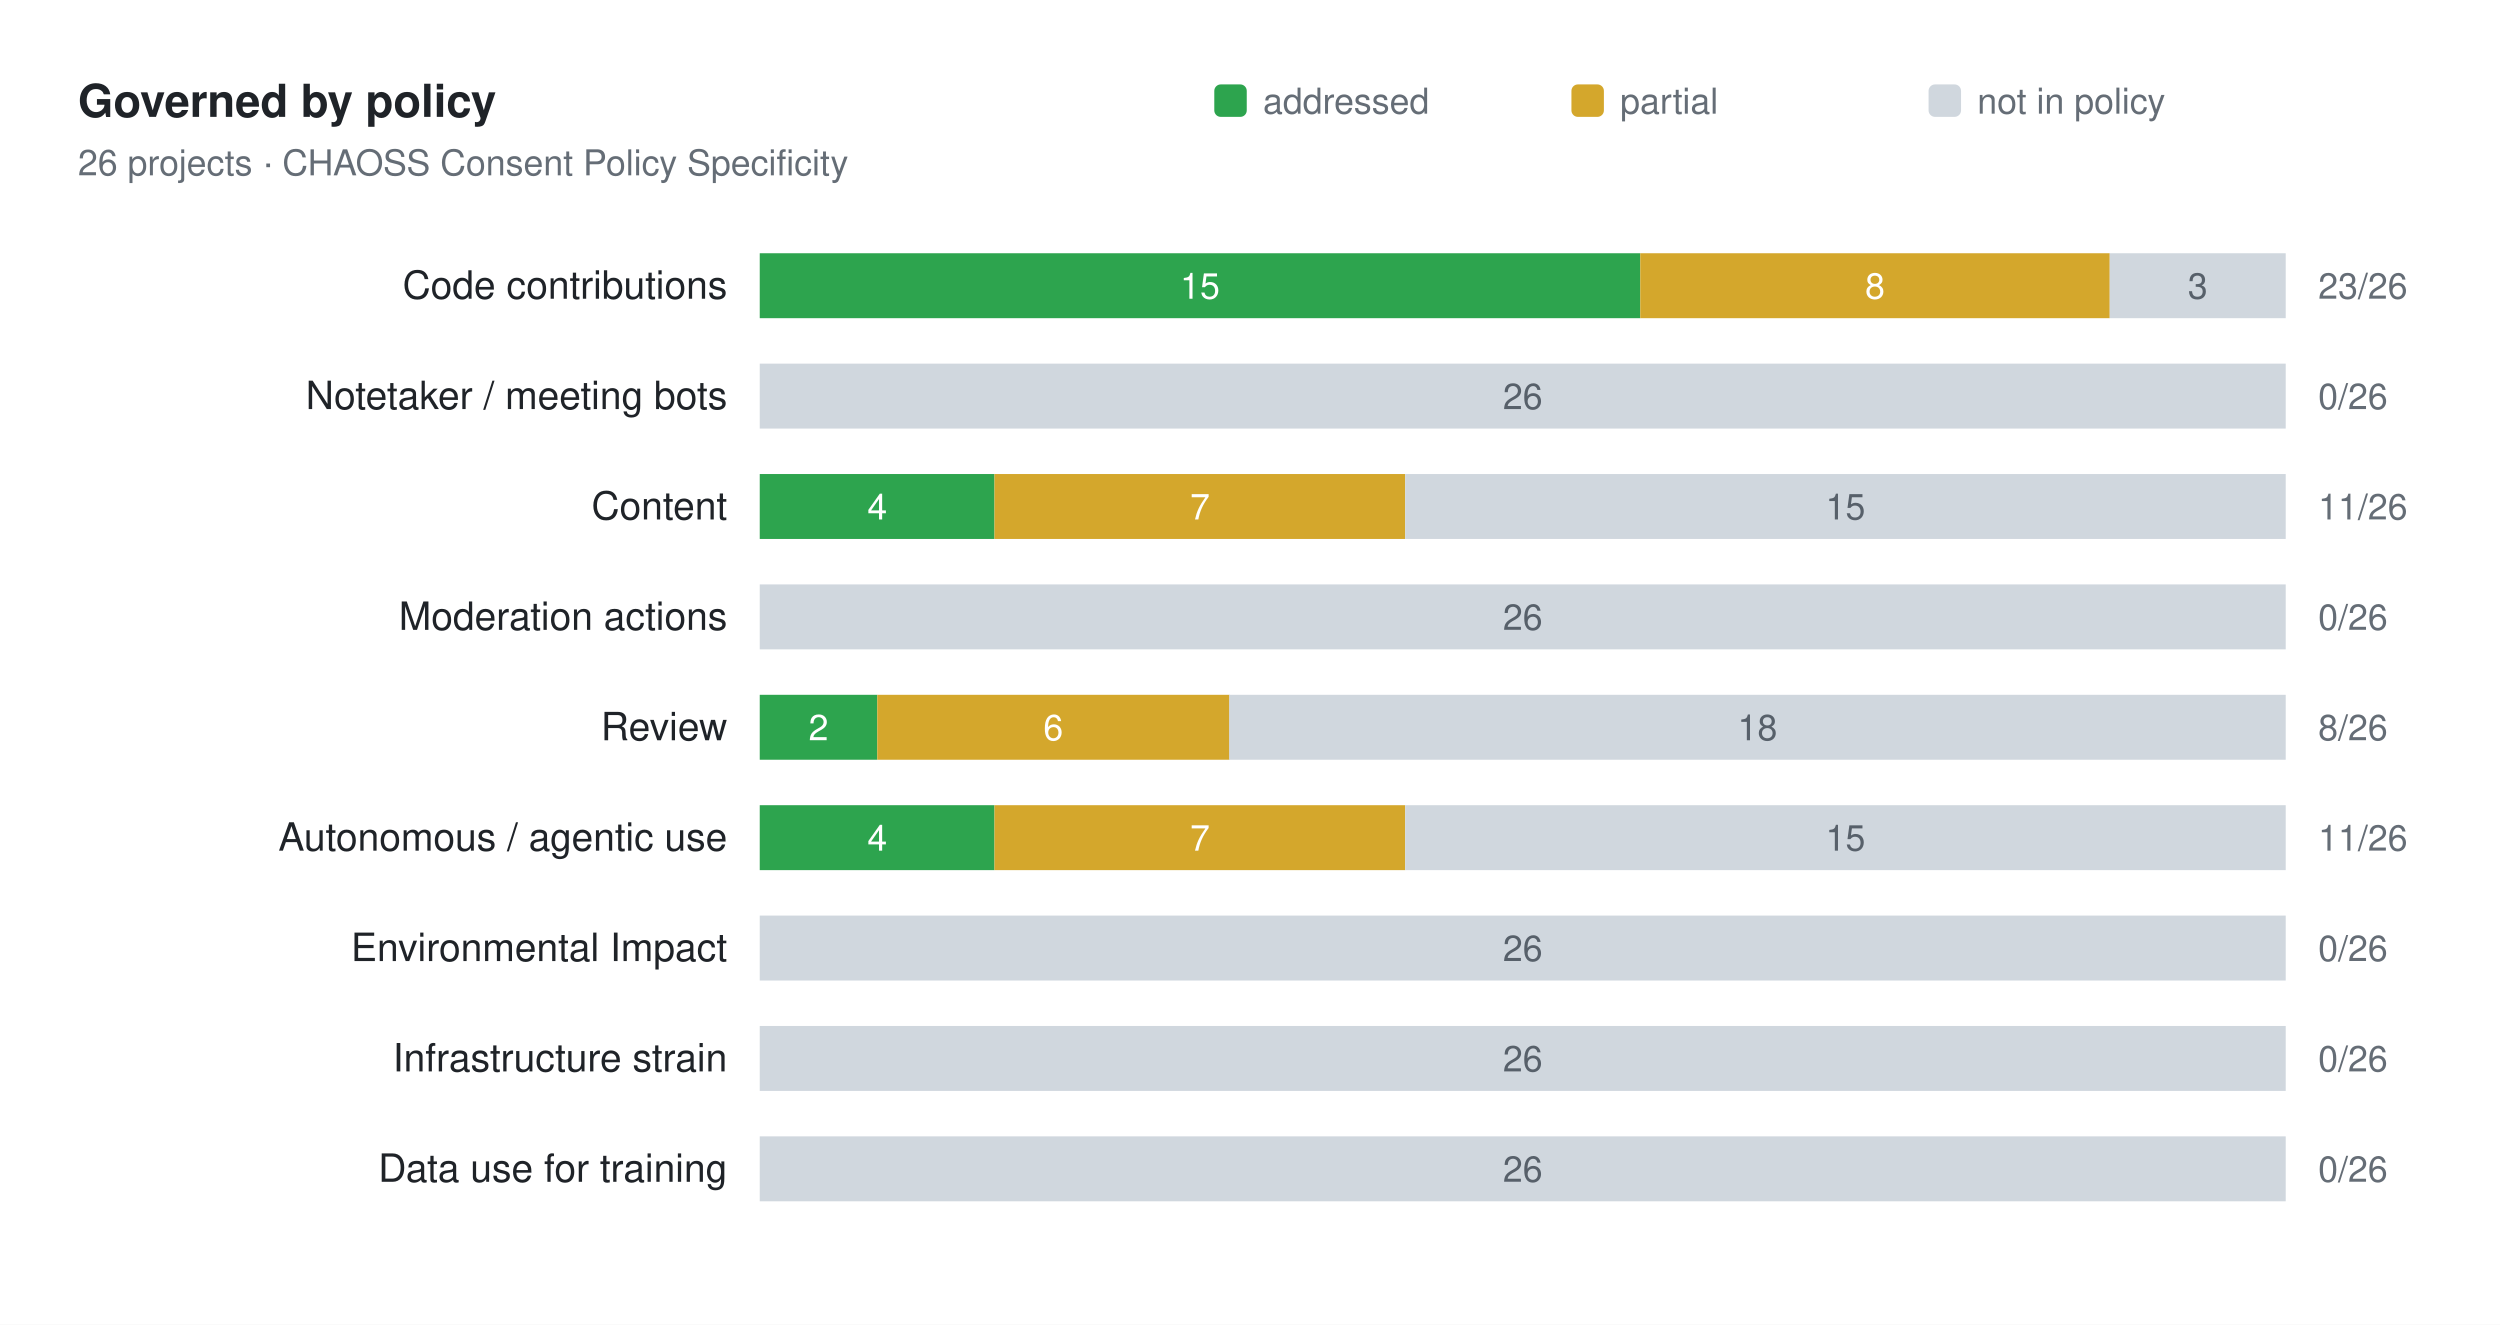
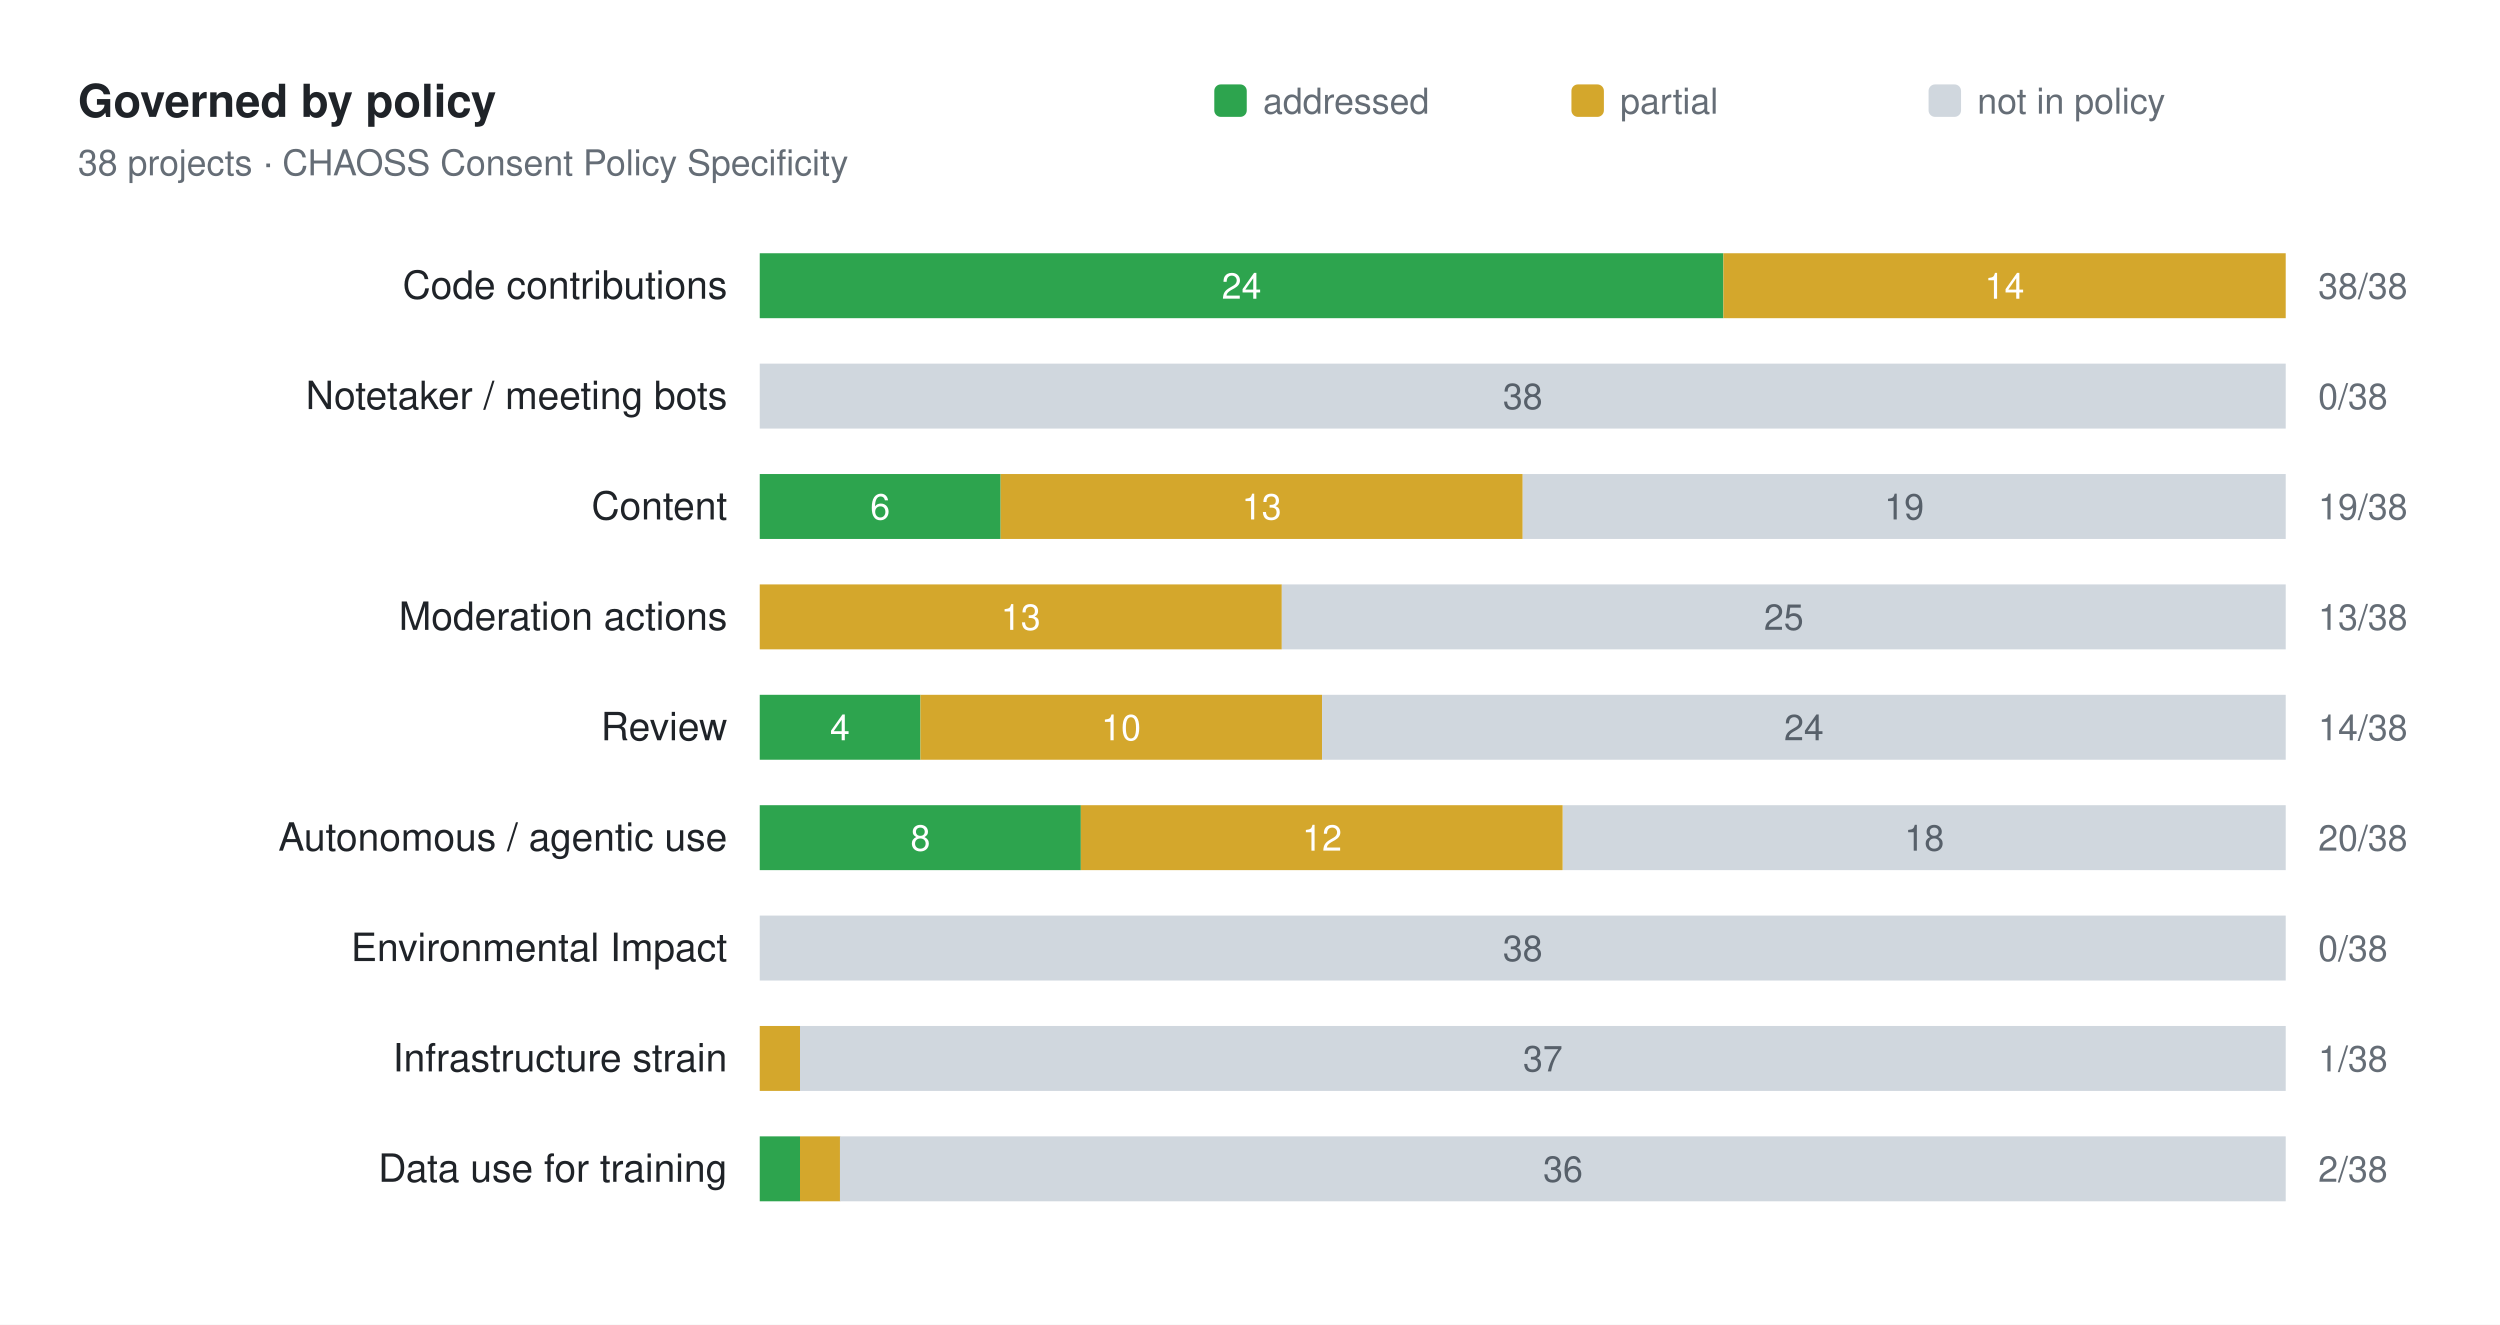
<svg xmlns="http://www.w3.org/2000/svg" width="770" height="408" viewBox="0 0 770 408" font-family="-apple-system,BlinkMacSystemFont,Segoe UI,Helvetica,Arial,sans-serif">
  <rect width="770" height="408" fill="#ffffff" />
  <text x="24" y="36" font-size="14" font-weight="600" fill="#1f2328">Governed by policy</text>
-   <text x="24" y="54" font-size="11" fill="#656d76">26 projects · CHAOSS Consent Policy Specificity</text>
+   <text x="24" y="54" font-size="11" fill="#656d76">38 projects · CHAOSS Consent Policy Specificity</text>
  <rect x="374" y="26" width="10" height="10" rx="2" fill="#2da44e" />
  <text x="389" y="35" font-size="11" fill="#656d76">addressed</text>
  <rect x="484" y="26" width="10" height="10" rx="2" fill="#d4a72c" />
  <text x="499" y="35" font-size="11" fill="#656d76">partial</text>
  <rect x="594" y="26" width="10" height="10" rx="2" fill="#d0d7de" />
  <text x="609" y="35" font-size="11" fill="#656d76">not in policy</text>
  <text x="224" y="92" font-size="12" fill="#1f2328" text-anchor="end">Code contributions</text>
-   <rect x="234.0" y="78" width="271.2" height="20" fill="#2da44e" />
-   <text x="369.6" y="92" font-size="11" fill="#ffffff" text-anchor="middle">15</text>
-   <rect x="505.2" y="78" width="144.6" height="20" fill="#d4a72c" />
-   <text x="577.5" y="92" font-size="11" fill="#ffffff" text-anchor="middle">8</text>
-   <rect x="649.8" y="78" width="54.2" height="20" fill="#d0d7de" />
-   <text x="676.9" y="92" font-size="11" fill="#57606a" text-anchor="middle">3</text>
-   <text x="714" y="92" font-size="11" fill="#656d76">23/26</text>
+   <rect x="234.0" y="78" width="296.8" height="20" fill="#2da44e" />
+   <text x="382.4" y="92" font-size="11" fill="#ffffff" text-anchor="middle">24</text>
+   <rect x="530.8" y="78" width="173.2" height="20" fill="#d4a72c" />
+   <text x="617.4" y="92" font-size="11" fill="#ffffff" text-anchor="middle">14</text>
+   <text x="714" y="92" font-size="11" fill="#656d76">38/38</text>
  <text x="224" y="126" font-size="12" fill="#1f2328" text-anchor="end">Notetaker / meeting bots</text>
  <rect x="234.0" y="112" width="470.0" height="20" fill="#d0d7de" />
-   <text x="469.0" y="126" font-size="11" fill="#57606a" text-anchor="middle">26</text>
-   <text x="714" y="126" font-size="11" fill="#656d76">0/26</text>
+   <text x="469.0" y="126" font-size="11" fill="#57606a" text-anchor="middle">38</text>
+   <text x="714" y="126" font-size="11" fill="#656d76">0/38</text>
  <text x="224" y="160" font-size="12" fill="#1f2328" text-anchor="end">Content</text>
-   <rect x="234.0" y="146" width="72.3" height="20" fill="#2da44e" />
-   <text x="270.2" y="160" font-size="11" fill="#ffffff" text-anchor="middle">4</text>
-   <rect x="306.3" y="146" width="126.5" height="20" fill="#d4a72c" />
-   <text x="369.6" y="160" font-size="11" fill="#ffffff" text-anchor="middle">7</text>
-   <rect x="432.8" y="146" width="271.2" height="20" fill="#d0d7de" />
-   <text x="568.4" y="160" font-size="11" fill="#57606a" text-anchor="middle">15</text>
-   <text x="714" y="160" font-size="11" fill="#656d76">11/26</text>
+   <rect x="234.0" y="146" width="74.2" height="20" fill="#2da44e" />
+   <text x="271.1" y="160" font-size="11" fill="#ffffff" text-anchor="middle">6</text>
+   <rect x="308.2" y="146" width="160.8" height="20" fill="#d4a72c" />
+   <text x="388.6" y="160" font-size="11" fill="#ffffff" text-anchor="middle">13</text>
+   <rect x="469.0" y="146" width="235.0" height="20" fill="#d0d7de" />
+   <text x="586.5" y="160" font-size="11" fill="#57606a" text-anchor="middle">19</text>
+   <text x="714" y="160" font-size="11" fill="#656d76">19/38</text>
  <text x="224" y="194" font-size="12" fill="#1f2328" text-anchor="end">Moderation actions</text>
-   <rect x="234.0" y="180" width="470.0" height="20" fill="#d0d7de" />
-   <text x="469.0" y="194" font-size="11" fill="#57606a" text-anchor="middle">26</text>
-   <text x="714" y="194" font-size="11" fill="#656d76">0/26</text>
+   <rect x="234.0" y="180" width="160.8" height="20" fill="#d4a72c" />
+   <text x="314.4" y="194" font-size="11" fill="#ffffff" text-anchor="middle">13</text>
+   <rect x="394.8" y="180" width="309.2" height="20" fill="#d0d7de" />
+   <text x="549.4" y="194" font-size="11" fill="#57606a" text-anchor="middle">25</text>
+   <text x="714" y="194" font-size="11" fill="#656d76">13/38</text>
  <text x="224" y="228" font-size="12" fill="#1f2328" text-anchor="end">Review</text>
-   <rect x="234.0" y="214" width="36.2" height="20" fill="#2da44e" />
-   <text x="252.1" y="228" font-size="11" fill="#ffffff" text-anchor="middle">2</text>
-   <rect x="270.2" y="214" width="108.5" height="20" fill="#d4a72c" />
-   <text x="324.4" y="228" font-size="11" fill="#ffffff" text-anchor="middle">6</text>
-   <rect x="378.6" y="214" width="325.4" height="20" fill="#d0d7de" />
-   <text x="541.3" y="228" font-size="11" fill="#57606a" text-anchor="middle">18</text>
-   <text x="714" y="228" font-size="11" fill="#656d76">8/26</text>
+   <rect x="234.0" y="214" width="49.5" height="20" fill="#2da44e" />
+   <text x="258.7" y="228" font-size="11" fill="#ffffff" text-anchor="middle">4</text>
+   <rect x="283.5" y="214" width="123.7" height="20" fill="#d4a72c" />
+   <text x="345.3" y="228" font-size="11" fill="#ffffff" text-anchor="middle">10</text>
+   <rect x="407.2" y="214" width="296.8" height="20" fill="#d0d7de" />
+   <text x="555.6" y="228" font-size="11" fill="#57606a" text-anchor="middle">24</text>
+   <text x="714" y="228" font-size="11" fill="#656d76">14/38</text>
  <text x="224" y="262" font-size="12" fill="#1f2328" text-anchor="end">Autonomous / agentic use</text>
-   <rect x="234.0" y="248" width="72.3" height="20" fill="#2da44e" />
-   <text x="270.2" y="262" font-size="11" fill="#ffffff" text-anchor="middle">4</text>
-   <rect x="306.3" y="248" width="126.5" height="20" fill="#d4a72c" />
-   <text x="369.6" y="262" font-size="11" fill="#ffffff" text-anchor="middle">7</text>
-   <rect x="432.8" y="248" width="271.2" height="20" fill="#d0d7de" />
-   <text x="568.4" y="262" font-size="11" fill="#57606a" text-anchor="middle">15</text>
-   <text x="714" y="262" font-size="11" fill="#656d76">11/26</text>
+   <rect x="234.0" y="248" width="98.9" height="20" fill="#2da44e" />
+   <text x="283.5" y="262" font-size="11" fill="#ffffff" text-anchor="middle">8</text>
+   <rect x="332.9" y="248" width="148.4" height="20" fill="#d4a72c" />
+   <text x="407.2" y="262" font-size="11" fill="#ffffff" text-anchor="middle">12</text>
+   <rect x="481.4" y="248" width="222.6" height="20" fill="#d0d7de" />
+   <text x="592.7" y="262" font-size="11" fill="#57606a" text-anchor="middle">18</text>
+   <text x="714" y="262" font-size="11" fill="#656d76">20/38</text>
  <text x="224" y="296" font-size="12" fill="#1f2328" text-anchor="end">Environmental Impact</text>
  <rect x="234.0" y="282" width="470.0" height="20" fill="#d0d7de" />
-   <text x="469.0" y="296" font-size="11" fill="#57606a" text-anchor="middle">26</text>
-   <text x="714" y="296" font-size="11" fill="#656d76">0/26</text>
+   <text x="469.0" y="296" font-size="11" fill="#57606a" text-anchor="middle">38</text>
+   <text x="714" y="296" font-size="11" fill="#656d76">0/38</text>
  <text x="224" y="330" font-size="12" fill="#1f2328" text-anchor="end">Infrastructure strain</text>
-   <rect x="234.0" y="316" width="470.0" height="20" fill="#d0d7de" />
-   <text x="469.0" y="330" font-size="11" fill="#57606a" text-anchor="middle">26</text>
-   <text x="714" y="330" font-size="11" fill="#656d76">0/26</text>
+   <rect x="234.0" y="316" width="12.4" height="20" fill="#d4a72c" />
+   <rect x="246.4" y="316" width="457.6" height="20" fill="#d0d7de" />
+   <text x="475.2" y="330" font-size="11" fill="#57606a" text-anchor="middle">37</text>
+   <text x="714" y="330" font-size="11" fill="#656d76">1/38</text>
  <text x="224" y="364" font-size="12" fill="#1f2328" text-anchor="end">Data use for training</text>
-   <rect x="234.0" y="350" width="470.0" height="20" fill="#d0d7de" />
-   <text x="469.0" y="364" font-size="11" fill="#57606a" text-anchor="middle">26</text>
-   <text x="714" y="364" font-size="11" fill="#656d76">0/26</text>
+   <rect x="234.0" y="350" width="12.4" height="20" fill="#2da44e" />
+   <rect x="246.4" y="350" width="12.4" height="20" fill="#d4a72c" />
+   <rect x="258.7" y="350" width="445.3" height="20" fill="#d0d7de" />
+   <text x="481.4" y="364" font-size="11" fill="#57606a" text-anchor="middle">36</text>
+   <text x="714" y="364" font-size="11" fill="#656d76">2/38</text>
</svg>
